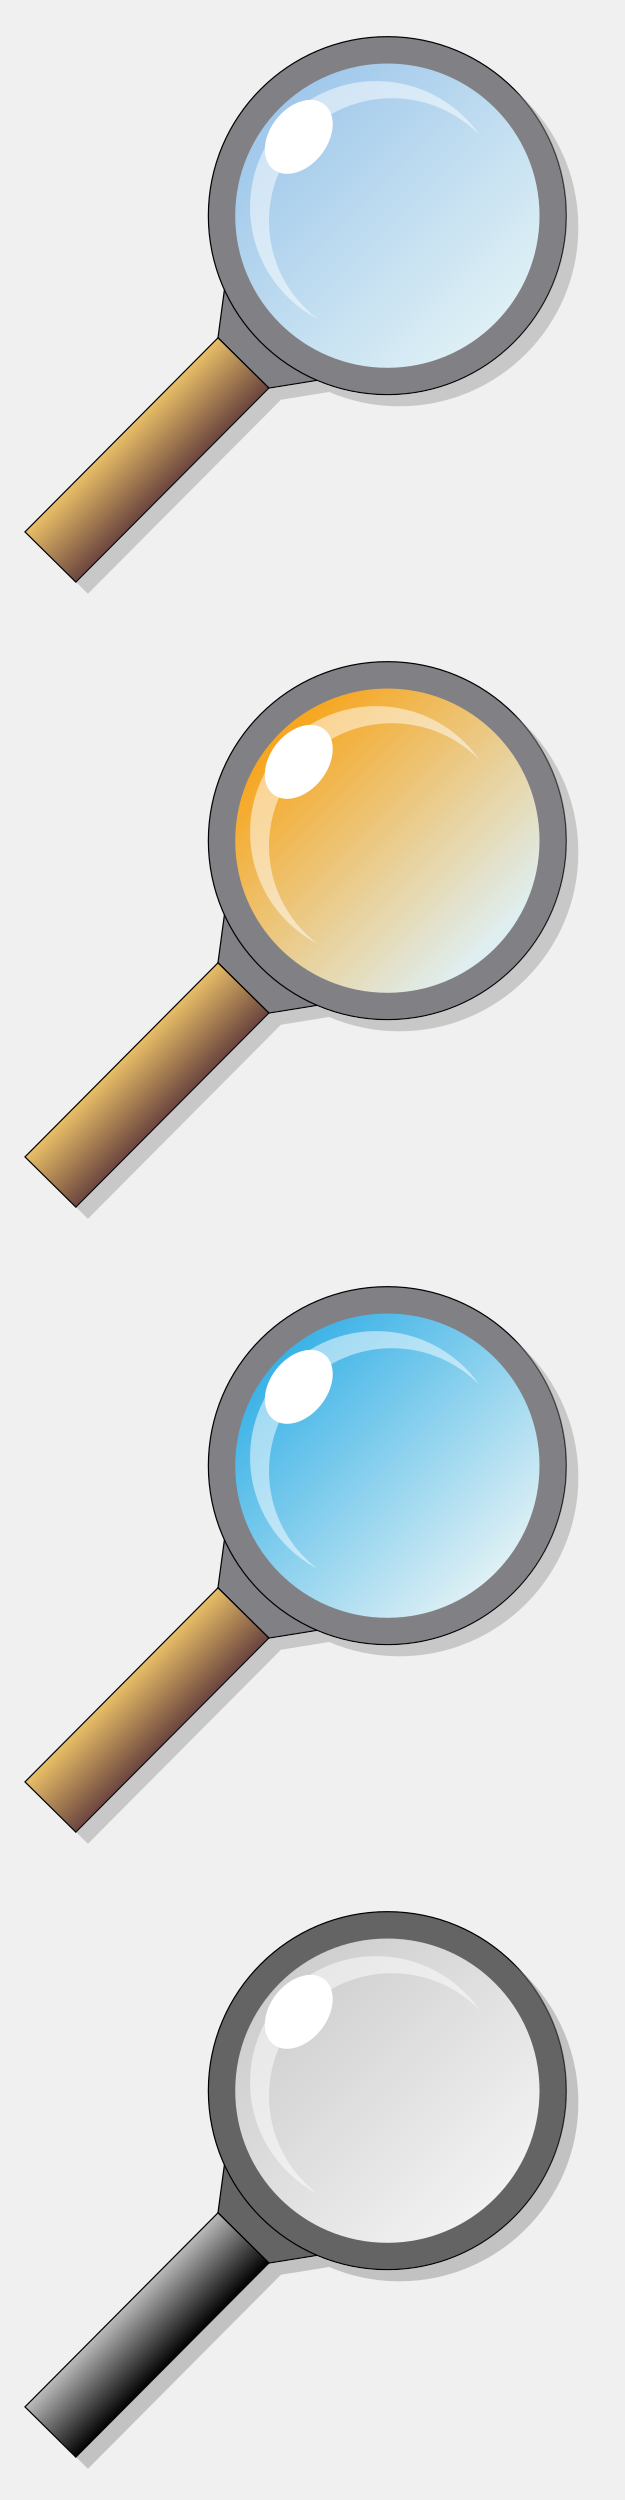
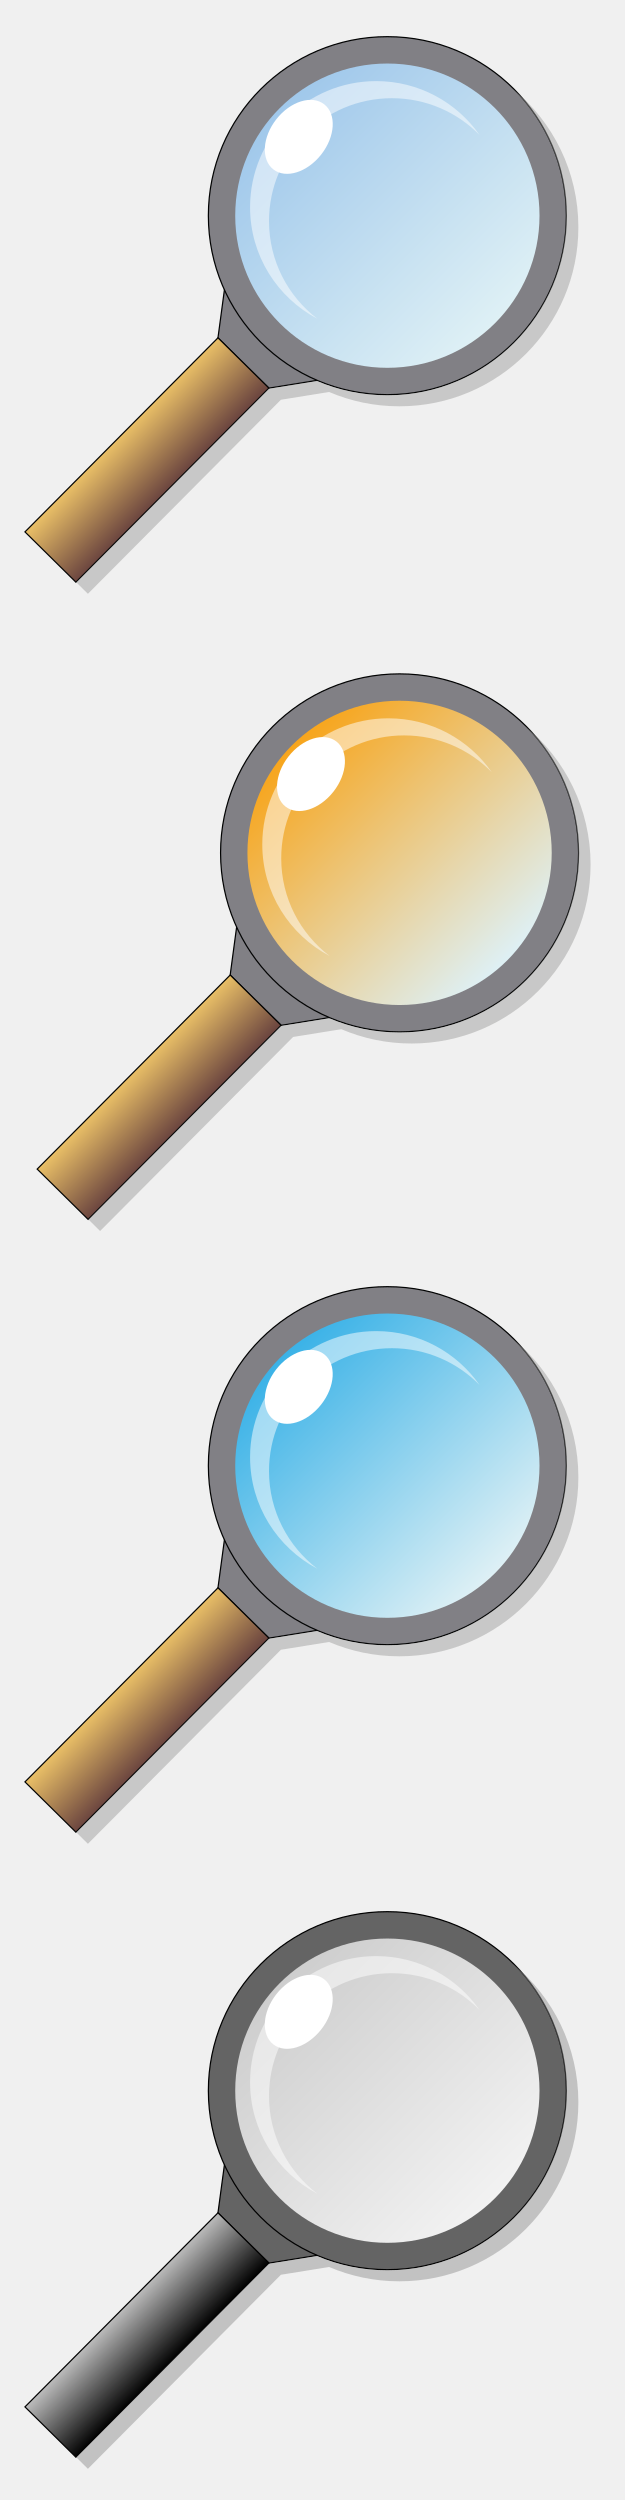
<svg xmlns="http://www.w3.org/2000/svg" version="1.1" id="Calque_1" x="0px" y="0px" viewBox="0 0 512 2048" style="enable-background:new 0 0 512 2048;" xml:space="preserve">
  <style type="text/css">
	.st0{fill:#818085;stroke:#010202;stroke-miterlimit:10;}
	.st1{fill:url(#SVGID_1_);}
- 	.st2{opacity:0.5;fill:#FFFFFF;}
+ 	.st2{opacity:0.5;fill:#FFFFFF;enable-background:new    ;}
	.st3{fill:#FFFFFF;}
- 	.st4{fill:url(#SVGID_00000143584050848503224050000005348114517943280257_);stroke:#010202;stroke-miterlimit:10;}
- 	.st5{opacity:0.5;fill:#A0A09F;}
- 	.st6{fill:url(#SVGID_00000120517041112316606520000009613320355882041784_);}
- 	.st7{fill:url(#SVGID_00000144296240931499157360000008214291462713084033_);stroke:#010202;stroke-miterlimit:10;}
- 	.st8{fill:url(#SVGID_00000105412195937740525600000008433990592521144756_);}
- 	.st9{fill:url(#SVGID_00000118374873954091292850000017737762385021674883_);stroke:#010202;stroke-miterlimit:10;}
+ 	.st4{fill:url(#SVGID_00000090972784723227732860000014677879945614535307_);stroke:#010202;stroke-miterlimit:10;}
+ 	.st5{opacity:0.5;fill:#A0A09F;enable-background:new    ;}
+ 	.st6{fill:url(#SVGID_00000115476683325064060200000014928885412502716571_);}
+ 	.st7{fill:url(#SVGID_00000148659505018951618920000018096418598750530707_);stroke:#010202;stroke-miterlimit:10;}
+ 	.st8{fill:url(#SVGID_00000073694384412858400660000009267927615639065509_);}
+ 	.st9{fill:url(#SVGID_00000074402667148248719930000008762032238958287498_);stroke:#010202;stroke-miterlimit:10;}
	.st10{fill:#646464;stroke:#000000;stroke-miterlimit:10;}
- 	.st11{fill:url(#SVGID_00000142856398534922268070000016294815518805516196_);}
- 	.st12{fill:url(#SVGID_00000046326898218304354250000010248731423664470181_);stroke:#000000;stroke-miterlimit:10;}
- 	.st13{opacity:0.5;fill:#949494;}
+ 	.st11{fill:url(#SVGID_00000111899695623355554900000007388390181874204862_);}
+ 	.st12{fill:url(#SVGID_00000164485565057728294970000004855926826123997837_);stroke:#000000;stroke-miterlimit:10;}
+ 	.st13{opacity:0.5;fill:#949494;enable-background:new    ;}
</style>
  <polygon class="st0" points="178.56,276.75 183.84,237.45 259.78,311.59 220.29,317.95 " />
  <circle class="st0" cx="317.33" cy="176.68" r="146.64" />
-   <linearGradient id="SVGID_1_" gradientUnits="userSpaceOnUse" x1="229.198" y1="88.547" x2="405.462" y2="264.811">
+   <linearGradient id="SVGID_1_" gradientUnits="userSpaceOnUse" x1="229.196" y1="1959.454" x2="405.464" y2="1783.186" gradientTransform="matrix(1 0 0 -1 0 2048)">
    <stop offset="0" style="stop-color:#A0C8EB" />
    <stop offset="1" style="stop-color:#DEF0F5" />
  </linearGradient>
  <circle class="st1" cx="317.33" cy="176.68" r="124.64" />
  <path class="st2" d="M220.38,181.11c0-55.59,45.07-100.66,100.66-100.66c28.12,0,53.54,11.53,71.8,30.12  c-18.68-26.68-49.64-44.13-84.68-44.13c-57.05,0-103.3,46.25-103.3,103.3c0,39.67,22.37,74.12,55.18,91.42  C235.94,242.78,220.38,213.76,220.38,181.11z" />
-   <ellipse transform="matrix(0.6163 -0.7875 0.7875 0.6163 5.6189 235.7751)" class="st3" cx="244.77" cy="112.12" rx="33.84" ry="23.38" />
-   <linearGradient id="SVGID_00000067929531924623868660000008666635760004765348_" gradientUnits="userSpaceOnUse" x1="130.716" y1="1762" x2="130.716" y2="1821.492" gradientTransform="matrix(0.7025 -0.7117 -0.7117 -0.7025 1303.75 1728.508)">
+   <ellipse transform="matrix(0.6163 -0.7875 0.7875 0.6163 5.6211 235.7734)" class="st3" cx="244.77" cy="112.12" rx="33.84" ry="23.38" />
+   <linearGradient id="SVGID_00000058552200859690347930000017958116809131306649_" gradientUnits="userSpaceOnUse" x1="510.269" y1="-622.085" x2="510.269" y2="-681.576" gradientTransform="matrix(0.7025 -0.7117 0.7117 0.7025 225.8139 1197.904)">
    <stop offset="0" style="stop-color:#6A443F" />
    <stop offset="1" style="stop-color:#EAC067" />
  </linearGradient>
-   <polygon style="fill:url(#SVGID_00000067929531924623868660000008666635760004765348_);stroke:#010202;stroke-miterlimit:10;" points="  220.29,317.95 62.18,476.92 20.45,435.72 178.56,276.75 " />
+   <polygon style="fill:url(#SVGID_00000058552200859690347930000017958116809131306649_);stroke:#010202;stroke-miterlimit:10;" points="  220.29,317.95 62.18,476.92 20.45,435.72 178.56,276.75 " />
  <path class="st5" d="M420.3,72.94c26.88,26.58,43.55,63.48,43.55,104.27c0,80.99-65.65,146.64-146.64,146.64  c-20.43,0-39.88-4.18-57.55-11.73l0,0l-39.49,6.36L62.47,477.03l9.54,9.42l158.11-158.97l39.49-6.36l0,0  c17.67,7.55,37.12,11.73,57.55,11.73c80.99,0,146.64-65.65,146.64-146.64C473.81,140.59,452.97,99.84,420.3,72.94z" />
-   <polygon class="st0" points="178.56,788.75 183.84,749.45 259.78,823.59 220.29,829.95 " />
-   <circle class="st0" cx="317.33" cy="688.68" r="146.64" />
-   <linearGradient id="SVGID_00000029727879811920287600000015319956096071444641_" gradientUnits="userSpaceOnUse" x1="229.198" y1="600.547" x2="405.462" y2="776.811">
+   <polygon class="st0" points="188.56,798.75 193.84,759.45 269.78,833.59 230.29,839.95 " />
+   <circle class="st0" cx="327.33" cy="698.68" r="146.64" />
+   <linearGradient id="SVGID_00000093146832052748273040000004208045144015019697_" gradientUnits="userSpaceOnUse" x1="239.196" y1="1437.454" x2="415.464" y2="1261.186" gradientTransform="matrix(1 0 0 -1 0 2048)">
    <stop offset="0" style="stop-color:#F7A51C" />
    <stop offset="1" style="stop-color:#DEF0F5" />
  </linearGradient>
-   <circle style="fill:url(#SVGID_00000029727879811920287600000015319956096071444641_);" cx="317.33" cy="688.68" r="124.64" />
-   <path class="st2" d="M220.38,693.11c0-55.59,45.07-100.66,100.66-100.66c28.12,0,53.54,11.53,71.8,30.12  c-18.68-26.68-49.64-44.13-84.68-44.13c-57.05,0-103.3,46.25-103.3,103.3c0,39.67,22.37,74.12,55.18,91.42  C235.94,754.78,220.38,725.76,220.38,693.11z" />
-   <ellipse transform="matrix(0.6163 -0.7875 0.7875 0.6163 -397.5813 432.2224)" class="st3" cx="244.77" cy="624.12" rx="33.84" ry="23.38" />
-   <linearGradient id="SVGID_00000098218257856921618540000005972435349276036490_" gradientUnits="userSpaceOnUse" x1="-233.683" y1="1402.334" x2="-233.683" y2="1461.826" gradientTransform="matrix(0.7025 -0.7117 -0.7117 -0.7025 1303.75 1728.508)">
+   <circle style="fill:url(#SVGID_00000093146832052748273040000004208045144015019697_);" cx="327.33" cy="698.68" r="124.64" />
+   <path class="st2" d="M230.38,703.11c0-55.59,45.07-100.66,100.66-100.66c28.12,0,53.54,11.53,71.8,30.12  c-18.68-26.68-49.64-44.13-84.68-44.13c-57.05,0-103.3,46.25-103.3,103.3c0,39.67,22.37,74.12,55.18,91.42  C245.94,764.78,230.38,735.76,230.38,703.11z" />
+   <ellipse transform="matrix(0.6163 -0.7875 0.7875 0.6163 -401.6151 443.9341)" class="st3" cx="254.76" cy="634.11" rx="33.84" ry="23.38" />
+   <linearGradient id="SVGID_00000039822807545942506910000009708752094635072167_" gradientUnits="userSpaceOnUse" x1="145.795" y1="-248.272" x2="145.795" y2="-307.763" gradientTransform="matrix(0.7025 -0.7117 0.7117 0.7025 225.8139 1197.904)">
    <stop offset="0" style="stop-color:#6A443F" />
    <stop offset="1" style="stop-color:#EAC067" />
  </linearGradient>
-   <polygon style="fill:url(#SVGID_00000098218257856921618540000005972435349276036490_);stroke:#010202;stroke-miterlimit:10;" points="  220.29,829.95 62.18,988.92 20.45,947.72 178.56,788.75 " />
-   <path class="st5" d="M420.3,584.94c26.88,26.58,43.55,63.48,43.55,104.27c0,80.99-65.65,146.64-146.64,146.64  c-20.43,0-39.88-4.18-57.55-11.73l0,0l-39.49,6.36L62.47,989.03l9.54,9.42l158.11-158.97l39.49-6.36l0,0  c17.67,7.55,37.12,11.73,57.55,11.73c80.99,0,146.64-65.65,146.64-146.64C473.81,652.59,452.97,611.84,420.3,584.94z" />
+   <polygon style="fill:url(#SVGID_00000039822807545942506910000009708752094635072167_);stroke:#010202;stroke-miterlimit:10;" points="  230.29,839.95 72.18,998.92 30.45,957.72 188.56,798.75 " />
+   <path class="st5" d="M430.3,594.94c26.88,26.58,43.55,63.48,43.55,104.27c0,80.99-65.65,146.64-146.64,146.64  c-20.43,0-39.88-4.18-57.55-11.73l0,0l-39.49,6.36L72.47,999.03l9.54,9.42l158.11-158.97l39.49-6.36l0,0  c17.67,7.55,37.12,11.73,57.55,11.73c80.99,0,146.64-65.65,146.64-146.64C483.81,662.59,462.97,621.84,430.3,594.94z" />
  <polygon class="st0" points="178.56,1300.75 183.84,1261.45 259.78,1335.59 220.29,1341.95 " />
  <circle class="st0" cx="317.33" cy="1200.68" r="146.64" />
-   <linearGradient id="SVGID_00000083072125148553817760000008962017387518319254_" gradientUnits="userSpaceOnUse" x1="229.198" y1="1112.547" x2="405.462" y2="1288.811">
+   <linearGradient id="SVGID_00000041997013115559991160000017539802460528669364_" gradientUnits="userSpaceOnUse" x1="229.196" y1="935.454" x2="405.464" y2="759.186" gradientTransform="matrix(1 0 0 -1 0 2048)">
    <stop offset="0" style="stop-color:#3AB2E7" />
    <stop offset="1" style="stop-color:#DEF0F5" />
  </linearGradient>
-   <circle style="fill:url(#SVGID_00000083072125148553817760000008962017387518319254_);" cx="317.33" cy="1200.68" r="124.64" />
+   <circle style="fill:url(#SVGID_00000041997013115559991160000017539802460528669364_);" cx="317.33" cy="1200.68" r="124.64" />
  <path class="st2" d="M220.38,1205.11c0-55.59,45.07-100.66,100.66-100.66c28.12,0,53.54,11.53,71.8,30.12  c-18.68-26.68-49.64-44.13-84.68-44.13c-57.05,0-103.3,46.25-103.3,103.3c0,39.67,22.37,74.12,55.18,91.42  C235.94,1266.78,220.38,1237.76,220.38,1205.11z" />
-   <ellipse transform="matrix(0.6163 -0.7875 0.7875 0.6163 -800.7816 628.6697)" class="st3" cx="244.77" cy="1136.12" rx="33.84" ry="23.38" />
-   <linearGradient id="SVGID_00000158734965962123869740000008843697150430734252_" gradientUnits="userSpaceOnUse" x1="-598.082" y1="1042.668" x2="-598.082" y2="1102.16" gradientTransform="matrix(0.7025 -0.7117 -0.7117 -0.7025 1303.75 1728.508)">
+   <ellipse transform="matrix(0.6163 -0.7875 0.7875 0.6163 -800.7751 628.6706)" class="st3" cx="244.76" cy="1136.1" rx="33.84" ry="23.38" />
+   <linearGradient id="SVGID_00000028324425914398593040000015127746216488764848_" gradientUnits="userSpaceOnUse" x1="-218.495" y1="97.258" x2="-218.495" y2="37.767" gradientTransform="matrix(0.7025 -0.7117 0.7117 0.7025 225.8139 1197.904)">
    <stop offset="0" style="stop-color:#6A443F" />
    <stop offset="1" style="stop-color:#EAC067" />
  </linearGradient>
-   <polygon style="fill:url(#SVGID_00000158734965962123869740000008843697150430734252_);stroke:#010202;stroke-miterlimit:10;" points="  220.29,1341.95 62.18,1500.92 20.45,1459.72 178.56,1300.75 " />
-   <path class="st5" d="M420.3,1096.94c26.88,26.58,43.55,63.48,43.55,104.27c0,80.99-65.65,146.64-146.64,146.64  c-20.43,0-39.88-4.18-57.55-11.73l0,0l-39.49,6.36L62.47,1501.03l9.54,9.42l158.11-158.97l39.49-6.36l0,0  c17.67,7.55,37.12,11.73,57.55,11.73c80.99,0,146.64-65.65,146.64-146.64C473.81,1164.59,452.97,1123.84,420.3,1096.94z" />
+   <polygon style="fill:url(#SVGID_00000028324425914398593040000015127746216488764848_);stroke:#010202;stroke-miterlimit:10;" points="  220.29,1341.95 62.18,1500.92 20.45,1459.72 178.56,1300.75 " />
+   <path class="st5" d="M420.3,1096.94c26.88,26.58,43.55,63.48,43.55,104.27c0,80.99-65.65,146.64-146.64,146.64  c-20.43,0-39.88-4.18-57.55-11.73l0,0l-39.49,6.36l-157.7,158.55l9.54,9.42l158.11-158.97l39.49-6.36l0,0  c17.67,7.55,37.12,11.73,57.55,11.73c80.99,0,146.64-65.65,146.64-146.64C473.81,1164.59,452.97,1123.84,420.3,1096.94z" />
  <polygon class="st10" points="178.56,1812.75 183.84,1773.45 259.78,1847.59 220.29,1853.95 " />
  <circle class="st10" cx="317.33" cy="1712.68" r="146.64" />
-   <linearGradient id="SVGID_00000032631466254913547040000016735304629895604147_" gradientUnits="userSpaceOnUse" x1="229.198" y1="1624.547" x2="405.462" y2="1800.811">
+   <linearGradient id="SVGID_00000016782312274539085390000018083833317608768386_" gradientUnits="userSpaceOnUse" x1="229.196" y1="423.454" x2="405.464" y2="247.186" gradientTransform="matrix(1 0 0 -1 0 2048)">
    <stop offset="0" style="stop-color:#CECECE" />
    <stop offset="1" style="stop-color:#F2F2F2" />
  </linearGradient>
-   <circle style="fill:url(#SVGID_00000032631466254913547040000016735304629895604147_);" cx="317.33" cy="1712.68" r="124.64" />
+   <circle style="fill:url(#SVGID_00000016782312274539085390000018083833317608768386_);" cx="317.33" cy="1712.68" r="124.64" />
  <path class="st2" d="M220.38,1717.11c0-55.59,45.07-100.66,100.66-100.66c28.12,0,53.54,11.53,71.8,30.12  c-18.68-26.68-49.64-44.13-84.68-44.13c-57.05,0-103.3,46.25-103.3,103.3c0,39.67,22.37,74.12,55.18,91.42  C235.94,1778.78,220.38,1749.76,220.38,1717.11z" />
-   <ellipse transform="matrix(0.6163 -0.7875 0.7875 0.6163 -1203.982 825.1169)" class="st3" cx="244.77" cy="1648.12" rx="33.84" ry="23.38" />
-   <linearGradient id="SVGID_00000029039885463945437980000014070649190040158611_" gradientUnits="userSpaceOnUse" x1="-962.481" y1="683.003" x2="-962.481" y2="742.495" gradientTransform="matrix(0.7025 -0.7117 -0.7117 -0.7025 1303.75 1728.508)">
+   <ellipse transform="matrix(0.6163 -0.7875 0.7875 0.6163 -1203.973 825.1191)" class="st3" cx="244.76" cy="1648.1" rx="33.84" ry="23.38" />
+   <linearGradient id="SVGID_00000153664062697608077490000017454233268917277084_" gradientUnits="userSpaceOnUse" x1="-582.877" y1="456.93" x2="-582.877" y2="397.439" gradientTransform="matrix(0.7025 -0.7117 0.7117 0.7025 225.8139 1197.904)">
    <stop offset="0" style="stop-color:#000000" />
    <stop offset="1" style="stop-color:#BDBDBD" />
  </linearGradient>
-   <polygon style="fill:url(#SVGID_00000029039885463945437980000014070649190040158611_);stroke:#000000;stroke-miterlimit:10;" points="  220.29,1853.95 62.18,2012.92 20.45,1971.72 178.56,1812.75 " />
-   <path class="st13" d="M420.3,1608.94c26.88,26.58,43.55,63.48,43.55,104.27c0,80.99-65.65,146.64-146.64,146.64  c-20.43,0-39.88-4.18-57.55-11.73l0,0l-39.49,6.36L62.47,2013.03l9.54,9.42l158.11-158.97l39.49-6.36l0,0  c17.67,7.55,37.12,11.73,57.55,11.73c80.99,0,146.64-65.65,146.64-146.64C473.81,1676.59,452.97,1635.84,420.3,1608.94z" />
+   <polygon style="fill:url(#SVGID_00000153664062697608077490000017454233268917277084_);stroke:#000000;stroke-miterlimit:10;" points="  220.29,1853.95 62.18,2012.92 20.45,1971.72 178.56,1812.75 " />
+   <path class="st13" d="M420.3,1608.94c26.88,26.58,43.55,63.48,43.55,104.27c0,80.99-65.65,146.64-146.64,146.64  c-20.43,0-39.88-4.18-57.55-11.73l0,0l-39.49,6.36l-157.7,158.55l9.54,9.42l158.11-158.97l39.49-6.36l0,0  c17.67,7.55,37.12,11.73,57.55,11.73c80.99,0,146.64-65.65,146.64-146.64C473.81,1676.59,452.97,1635.84,420.3,1608.94z" />
</svg>
